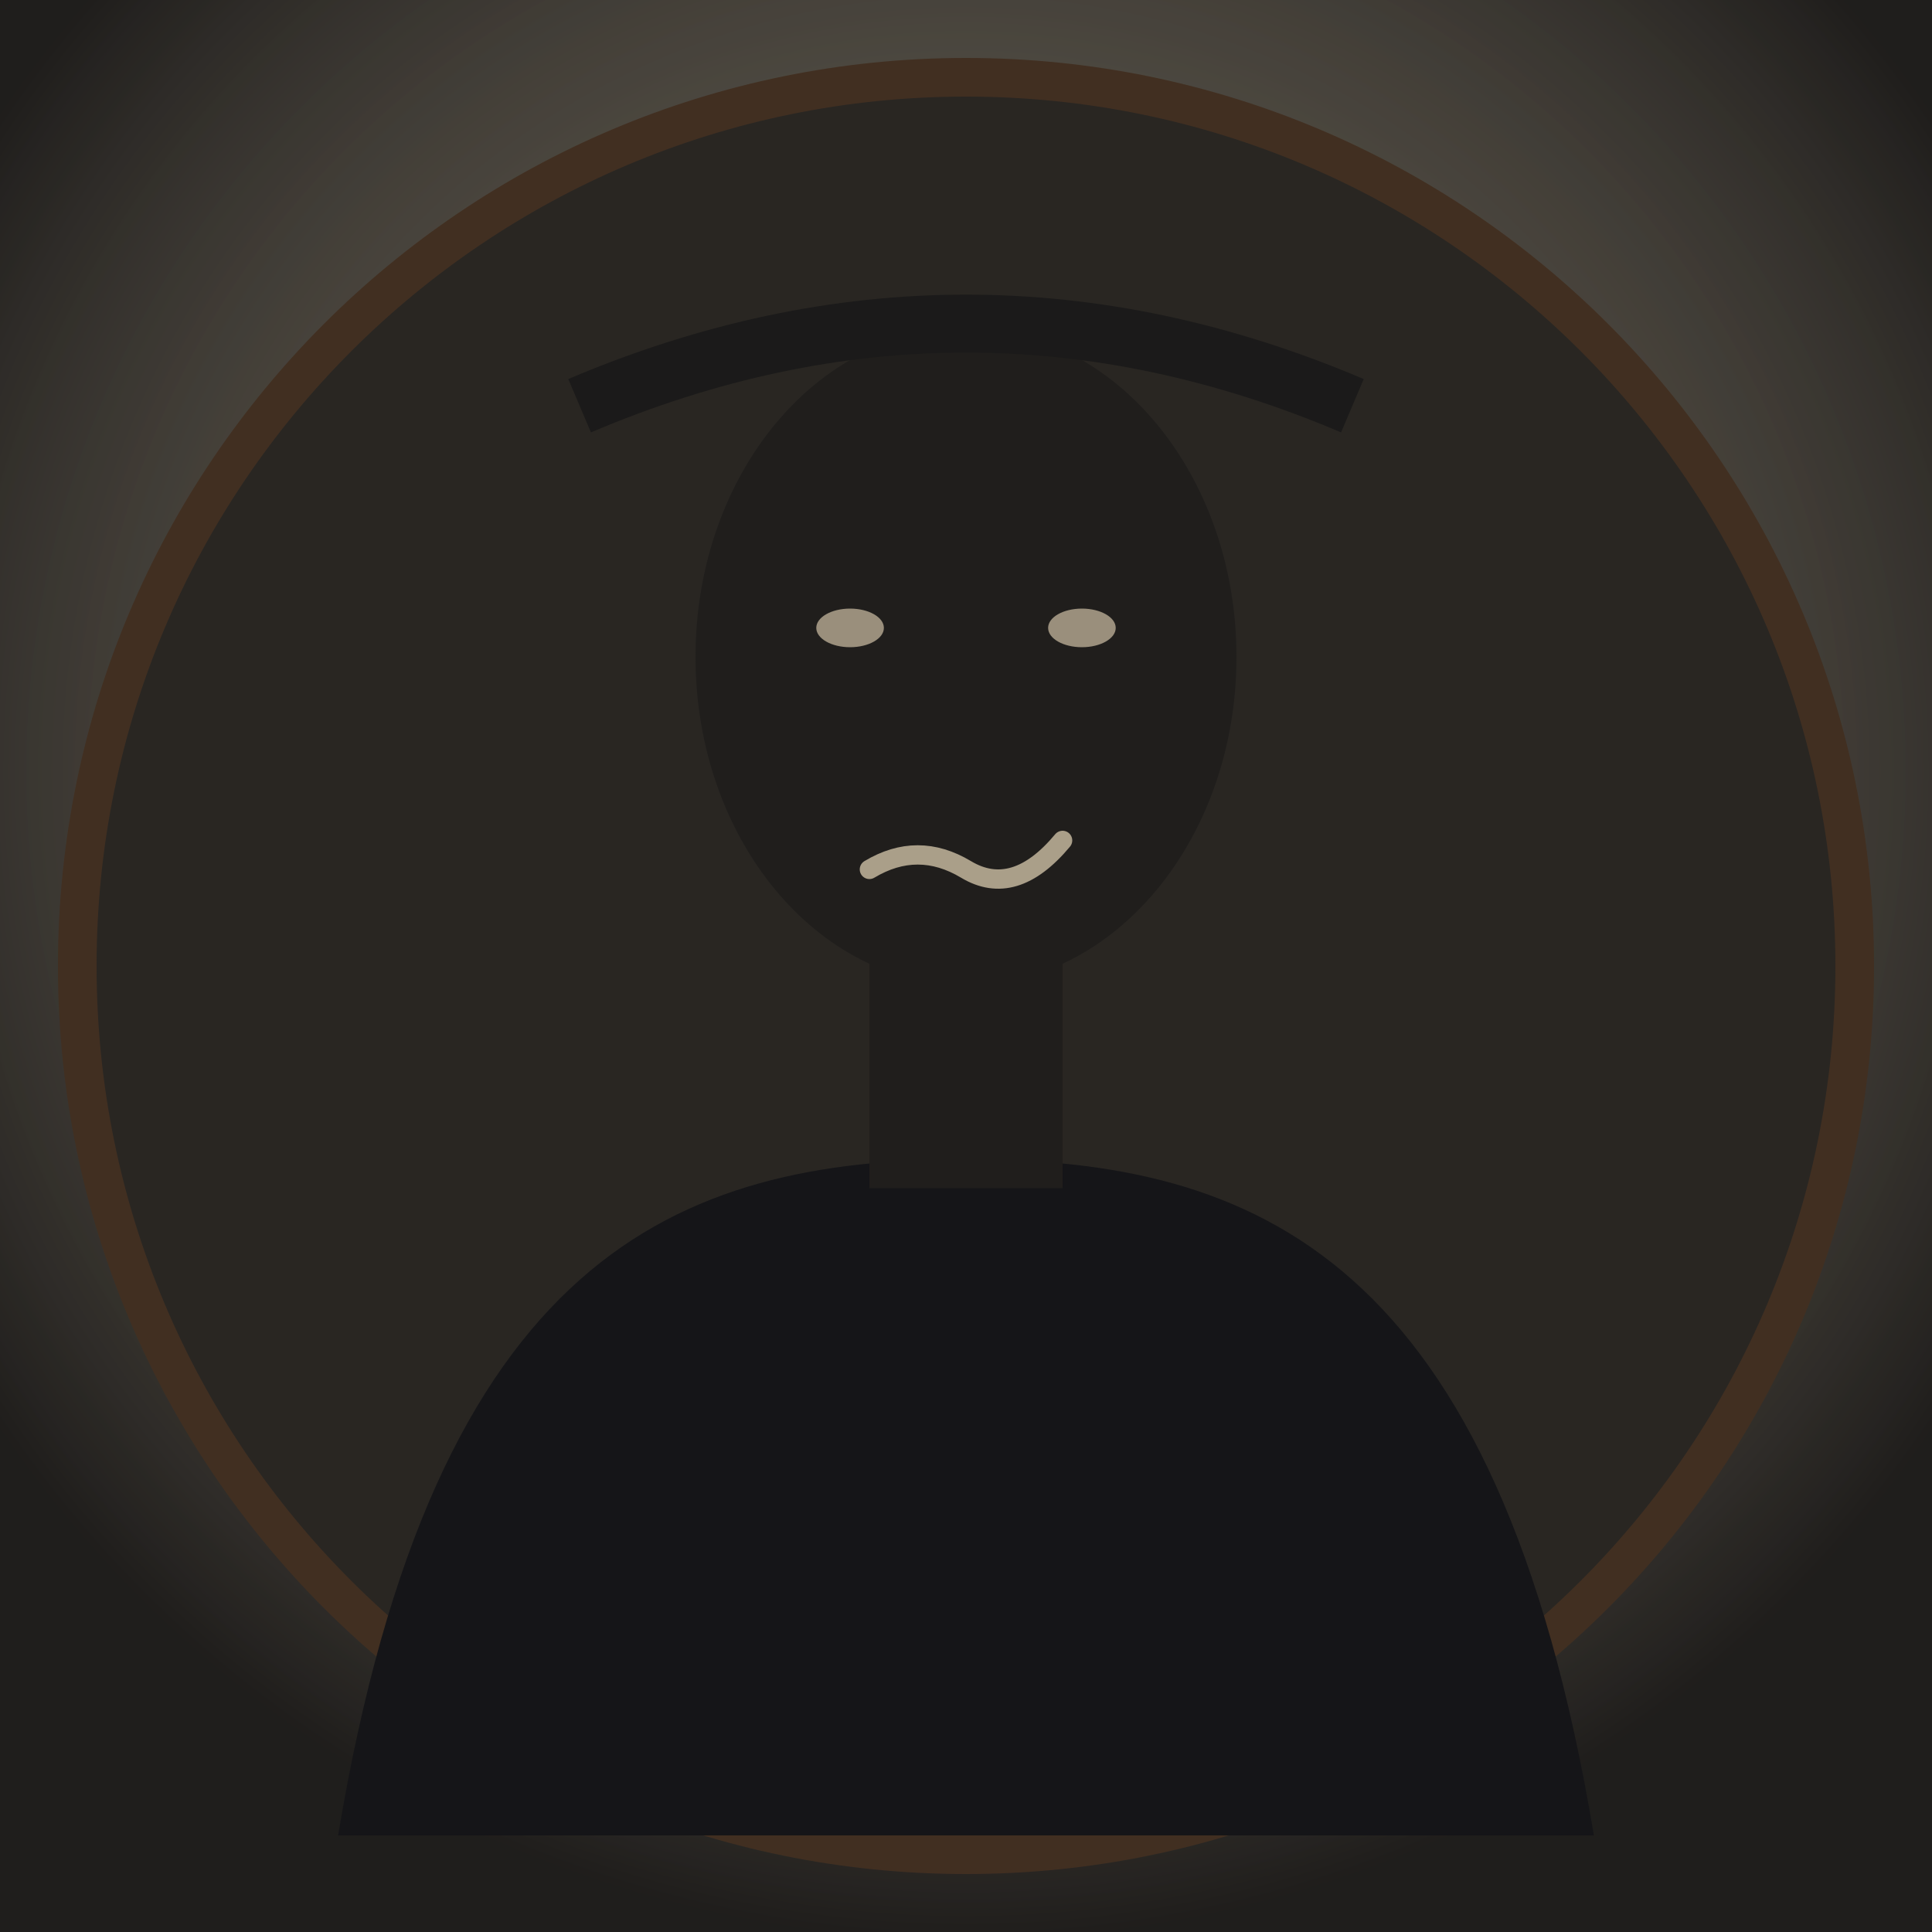
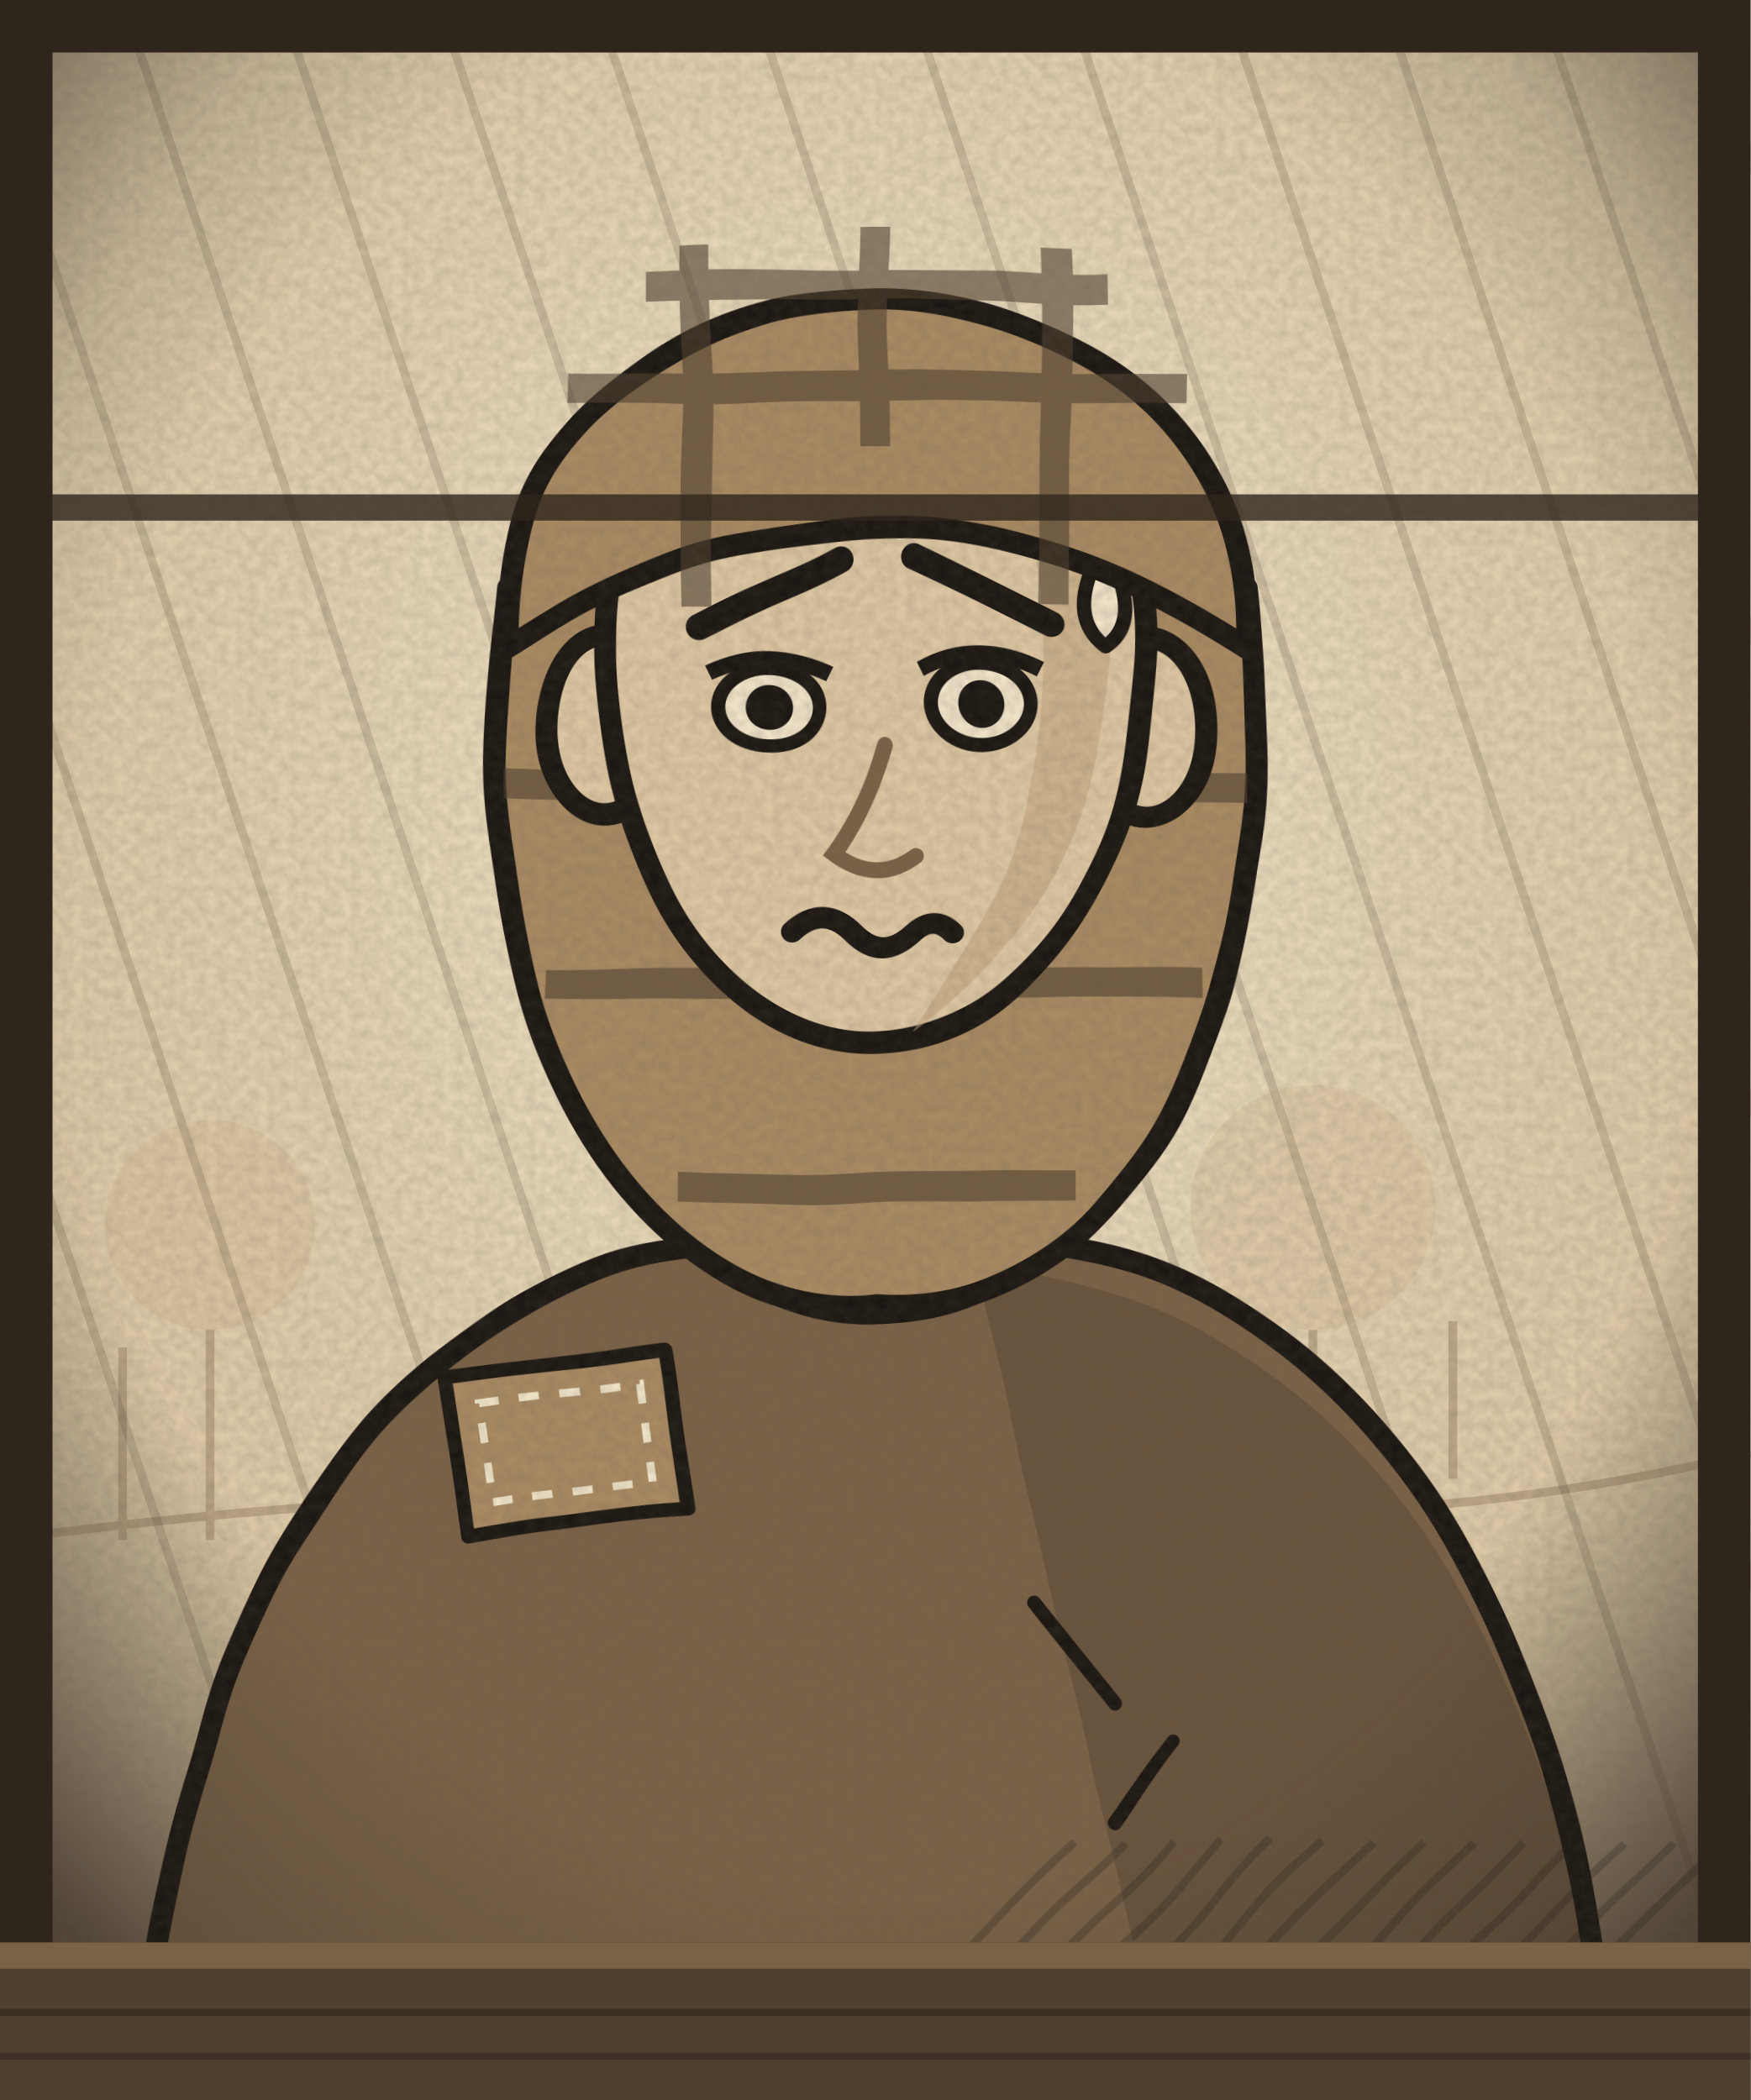
- <svg xmlns="http://www.w3.org/2000/svg" viewBox="0 0 200 200" width="100%" height="100%">
+ <svg xmlns="http://www.w3.org/2000/svg" viewBox="0 0 200 240" width="200" height="240">
  <defs>
-     <radialGradient id="frost" cx="50%" cy="40%" r="60%">
-       <stop offset="0%" stop-color="#E8D8BA" stop-opacity="0.3" />
-       <stop offset="100%" stop-color="#242220" stop-opacity="0.9" />
+     <radialGradient id="kinh" cx="50%" cy="38%" r="70%">
+       <stop offset="0%" stop-color="#f6ecd4" stop-opacity="0.9" />
+       <stop offset="70%" stop-color="#cdb48c" stop-opacity="0.55" />
+       <stop offset="100%" stop-color="#4f3f2e" stop-opacity="0.85" />
    </radialGradient>
-     <filter id="blurFilter">
-       <feGaussianBlur stdDeviation="1.5" />
+     <filter id="hat" x="0" y="0" width="100%" height="100%">
+       <feTurbulence type="fractalNoise" baseFrequency="0.85" numOctaves="2" seed="98" />
+       <feColorMatrix values="0 0 0 0 0.11  0 0 0 0 0.09  0 0 0 0 0.07  0 0 0 0.55 -0.12" />
+       <feComposite in2="SourceGraphic" operator="in" />
    </filter>
+     <filter id="net" x="-5%" y="-5%" width="110%" height="110%">
+       <feTurbulence type="fractalNoise" baseFrequency="0.04" numOctaves="2" seed="3" result="n" />
+       <feDisplacementMap in="SourceGraphic" in2="n" scale="1.6" />
+     </filter>
+     <radialGradient id="toi" cx="50%" cy="45%" r="75%">
+       <stop offset="60%" stop-color="#1c1712" stop-opacity="0" />
+       <stop offset="100%" stop-color="#1c1712" stop-opacity="0.45" />
+     </radialGradient>
  </defs>
-   <rect width="200" height="200" fill="#1F1E1D" />
-   <rect width="200" height="200" fill="url(#frost)" />
-   <circle cx="100" cy="100" r="92" fill="#2E2B27" stroke="#4A3525" stroke-width="4" />
-   <path d="M35,190 C45,130 70,120 100,120 C130,120 155,130 165,190 Z" fill="#18181B" />
-   <rect x="90" y="95" width="20" height="28" fill="#242220" />
-   <ellipse cx="100" cy="68" rx="28" ry="34" fill="#242220" />
-   <ellipse cx="88" cy="65" rx="3.5" ry="2" fill="#E8D8BA" opacity="0.7" />
-   <ellipse cx="112" cy="65" rx="3.5" ry="2" fill="#E8D8BA" opacity="0.7" />
-   <path d="M90,90 Q95,87 100,90 T110,87" stroke="#E8D8BA" stroke-width="2" fill="none" opacity="0.8" stroke-linecap="round" />
-   <path d="M60,42 Q100,25 140,42" stroke="#1F1E1D" stroke-width="6" fill="none" />
-   <rect width="200" height="200" fill="black" opacity="0.12" style="mix-blend-mode: multiply;" />
+   <rect width="200" height="240" fill="#efe3c8" />
+   <rect width="200" height="240" fill="url(#kinh)" />
+   <g opacity="0.35" stroke="#7a6247" stroke-width="1">
+     <path d="M0 176 Q60 168 110 172 T200 166" fill="none" />
+     <path d="M14 176 v-22 M24 176 v-30 M150 170 v-26 M166 169 v-18" />
+     <circle cx="24" cy="140" r="12" fill="#cdb48c" stroke="none" />
+     <circle cx="150" cy="138" r="14" fill="#cdb48c" stroke="none" />
+   </g>
+   <g stroke="#4f3f2e" stroke-width="1" opacity="0.18">
+     <line x1="-40" y1="0" x2="40" y2="240" />
+     <line x1="-22" y1="0" x2="58" y2="240" />
+     <line x1="-4" y1="0" x2="76" y2="240" />
+     <line x1="14" y1="0" x2="94" y2="240" />
+     <line x1="32" y1="0" x2="112" y2="240" />
+     <line x1="50" y1="0" x2="130" y2="240" />
+     <line x1="68" y1="0" x2="148" y2="240" />
+     <line x1="86" y1="0" x2="166" y2="240" />
+     <line x1="104" y1="0" x2="184" y2="240" />
+     <line x1="122" y1="0" x2="202" y2="240" />
+     <line x1="140" y1="0" x2="220" y2="240" />
+     <line x1="158" y1="0" x2="238" y2="240" />
+     <line x1="176" y1="0" x2="256" y2="240" />
+     <line x1="194" y1="0" x2="274" y2="240" />
+     <line x1="212" y1="0" x2="292" y2="240" />
+     <line x1="230" y1="0" x2="310" y2="240" />
+   </g>
+   <g filter="url(#net)">
+     <g transform="translate(0 0) translate(100 222) scale(1.14) translate(-100 -222)">
+       <path d="M88 124 L87 156 L113 156 L112 124 Z" fill="#bfa27a" stroke="#1c1712" stroke-width="2.2" stroke-linejoin="round" stroke-linecap="round" />
+       <path d="M26 240 C30 182 56 156 82 152           L118 152 C144 156 170 182 174 240 Z" fill="#7a6247" stroke="#1c1712" stroke-width="2.2" stroke-linejoin="round" stroke-linecap="round" />
+       <path d="M110 154 C144 158 168 184 174 240 L130 240 Z" fill="#1c1712" opacity="0.18" />
+       <path d="M82 152 Q100 166 118 152" fill="none" stroke="#1c1712" stroke-width="2.2" stroke-linejoin="round" stroke-linecap="round" />
+       <rect x="58" y="164" width="22" height="16" fill="#a88a62" stroke="#1c1712" stroke-width="1.4" stroke-linejoin="round" stroke-linecap="round" transform="rotate(-8 68 172)" />
+       <rect x="61" y="167" width="16" height="10" fill="none" stroke="#efe3c8" stroke-width="0.8" stroke-dasharray="2 2" transform="rotate(-8 68 172)" />
+       <path d="M116 188 l8 10 M130 202 l-6 8" stroke="#1c1712" stroke-width="1.4" stroke-linejoin="round" stroke-linecap="round" />
+       <g stroke="#1c1712" stroke-width="0.8" opacity="0.25">
+         <line x1="90" y1="242" x2="120" y2="212" />
+         <line x1="95" y1="242" x2="125" y2="212" />
+         <line x1="100" y1="242" x2="130" y2="212" />
+         <line x1="105" y1="242" x2="135" y2="212" />
+         <line x1="110" y1="242" x2="140" y2="212" />
+         <line x1="115" y1="242" x2="145" y2="212" />
+         <line x1="120" y1="242" x2="150" y2="212" />
+         <line x1="125" y1="242" x2="155" y2="212" />
+         <line x1="130" y1="242" x2="160" y2="212" />
+         <line x1="135" y1="242" x2="165" y2="212" />
+         <line x1="140" y1="242" x2="170" y2="212" />
+         <line x1="145" y1="242" x2="175" y2="212" />
+         <line x1="150" y1="242" x2="180" y2="212" />
+         <line x1="155" y1="242" x2="185" y2="212" />
+       </g>
+       <g transform="rotate(0 100 136)">
+         <path d="M63 86 C57 136 80 160 100 158 C120 160 143 136 137 86 Z" fill="#a88a62" stroke="#1c1712" stroke-width="2.2" stroke-linejoin="round" stroke-linecap="round" />
+         <path d="M63 106 H137 M67 126 H133 M80 146 H120" stroke="#4f3f2e" stroke-width="3" opacity="0.6" />
+         <ellipse cx="73" cy="100" rx="6" ry="9" fill="#dcc6a2" stroke="#1c1712" stroke-width="2.2" stroke-linejoin="round" stroke-linecap="round" />
+         <ellipse cx="127" cy="100" rx="6" ry="9" fill="#dcc6a2" stroke="#1c1712" stroke-width="2.2" stroke-linejoin="round" stroke-linecap="round" />
+         <path d="M73 90 C73 56 127 56 127 90 C127 117.6 113.5 132 100 132 C86.5 132 73 117.6 73 90 Z" fill="#dcc6a2" stroke="#1c1712" stroke-width="2.2" stroke-linejoin="round" stroke-linecap="round" />
+         <path d="M109.45 66 C129 70 129 114 104 131 C118.9 110.4 121.6 86 109.45 66 Z" fill="#bfa27a" opacity="0.55" />
+         <path d="M82.2 90 L96.2 83" fill="none" stroke="#1c1712" stroke-width="2.6" stroke-linecap="round" />
+         <path d="M103.8 83 L117.8 90" fill="none" stroke="#1c1712" stroke-width="2.6" stroke-linecap="round" />
+         <ellipse cx="89.2" cy="98" rx="5" ry="4" fill="#efe3c8" stroke="#1c1712" stroke-width="1.4" stroke-linejoin="round" stroke-linecap="round" />
+         <circle cx="89.2" cy="98" r="2.3" fill="#1c1712" />
+         <path d="M83.2 94.6 Q89.2 91.6 95.2 94.6" fill="none" stroke="#1c1712" stroke-width="1.6" />
+         <ellipse cx="110.8" cy="98" rx="5" ry="4" fill="#efe3c8" stroke="#1c1712" stroke-width="1.4" stroke-linejoin="round" stroke-linecap="round" />
+         <circle cx="110.8" cy="98" r="2.3" fill="#1c1712" />
+         <path d="M104.8 94.6 Q110.8 91.6 116.8 94.6" fill="none" stroke="#1c1712" stroke-width="1.6" />
+         <path d="M101 102 q-3 8 -5 11 q4 3 8 0" fill="none" stroke="#7a6247" stroke-width="1.6" stroke-linecap="round" />
+         <path d="M92 121 q3 -3 6 0 q3 3 6 0 q2 -2 4 0" fill="none" stroke="#1c1712" stroke-width="2.2" stroke-linejoin="round" stroke-linecap="round" />
+         <path d="M123 82 q-4 7 0 10 q4 -3 0 -10 Z" fill="#efe3c8" stroke="#1c1712" stroke-width="1.4" stroke-linejoin="round" stroke-linecap="round" />
+         <path d="M63 92 C61 46 139 46 137 92 Q100 68 63 92 Z" fill="#a88a62" stroke="#1c1712" stroke-width="2.2" stroke-linejoin="round" stroke-linecap="round" />
+         <g stroke="#4f3f2e" stroke-width="3" opacity="0.6">
+           <path d="M69 66 H131 M77 56 H123" />
+           <path d="M82 52 V88 M100 50 V72 M118 52 V88" />
+         </g>
+       </g>
+     </g>
+   </g>
+   <rect width="200" height="240" fill="url(#toi)" />
+   <rect width="200" height="240" fill="#000" filter="url(#hat)" opacity="0.5" />
+   <rect x="3" y="3" width="194" height="234" fill="none" stroke="#2e251c" stroke-width="6" />
+   <line x1="3" y1="58" x2="197" y2="58" stroke="#2e251c" stroke-width="3" opacity="0.8" />
+   <rect x="0" y="222" width="200" height="18" fill="#4f3f2e" />
+   <rect x="0" y="222" width="200" height="3" fill="#7a6247" />
+   <path d="M0 230 H200 M0 235 H200" stroke="#2e251c" stroke-width="0.8" opacity="0.6" />
</svg>
